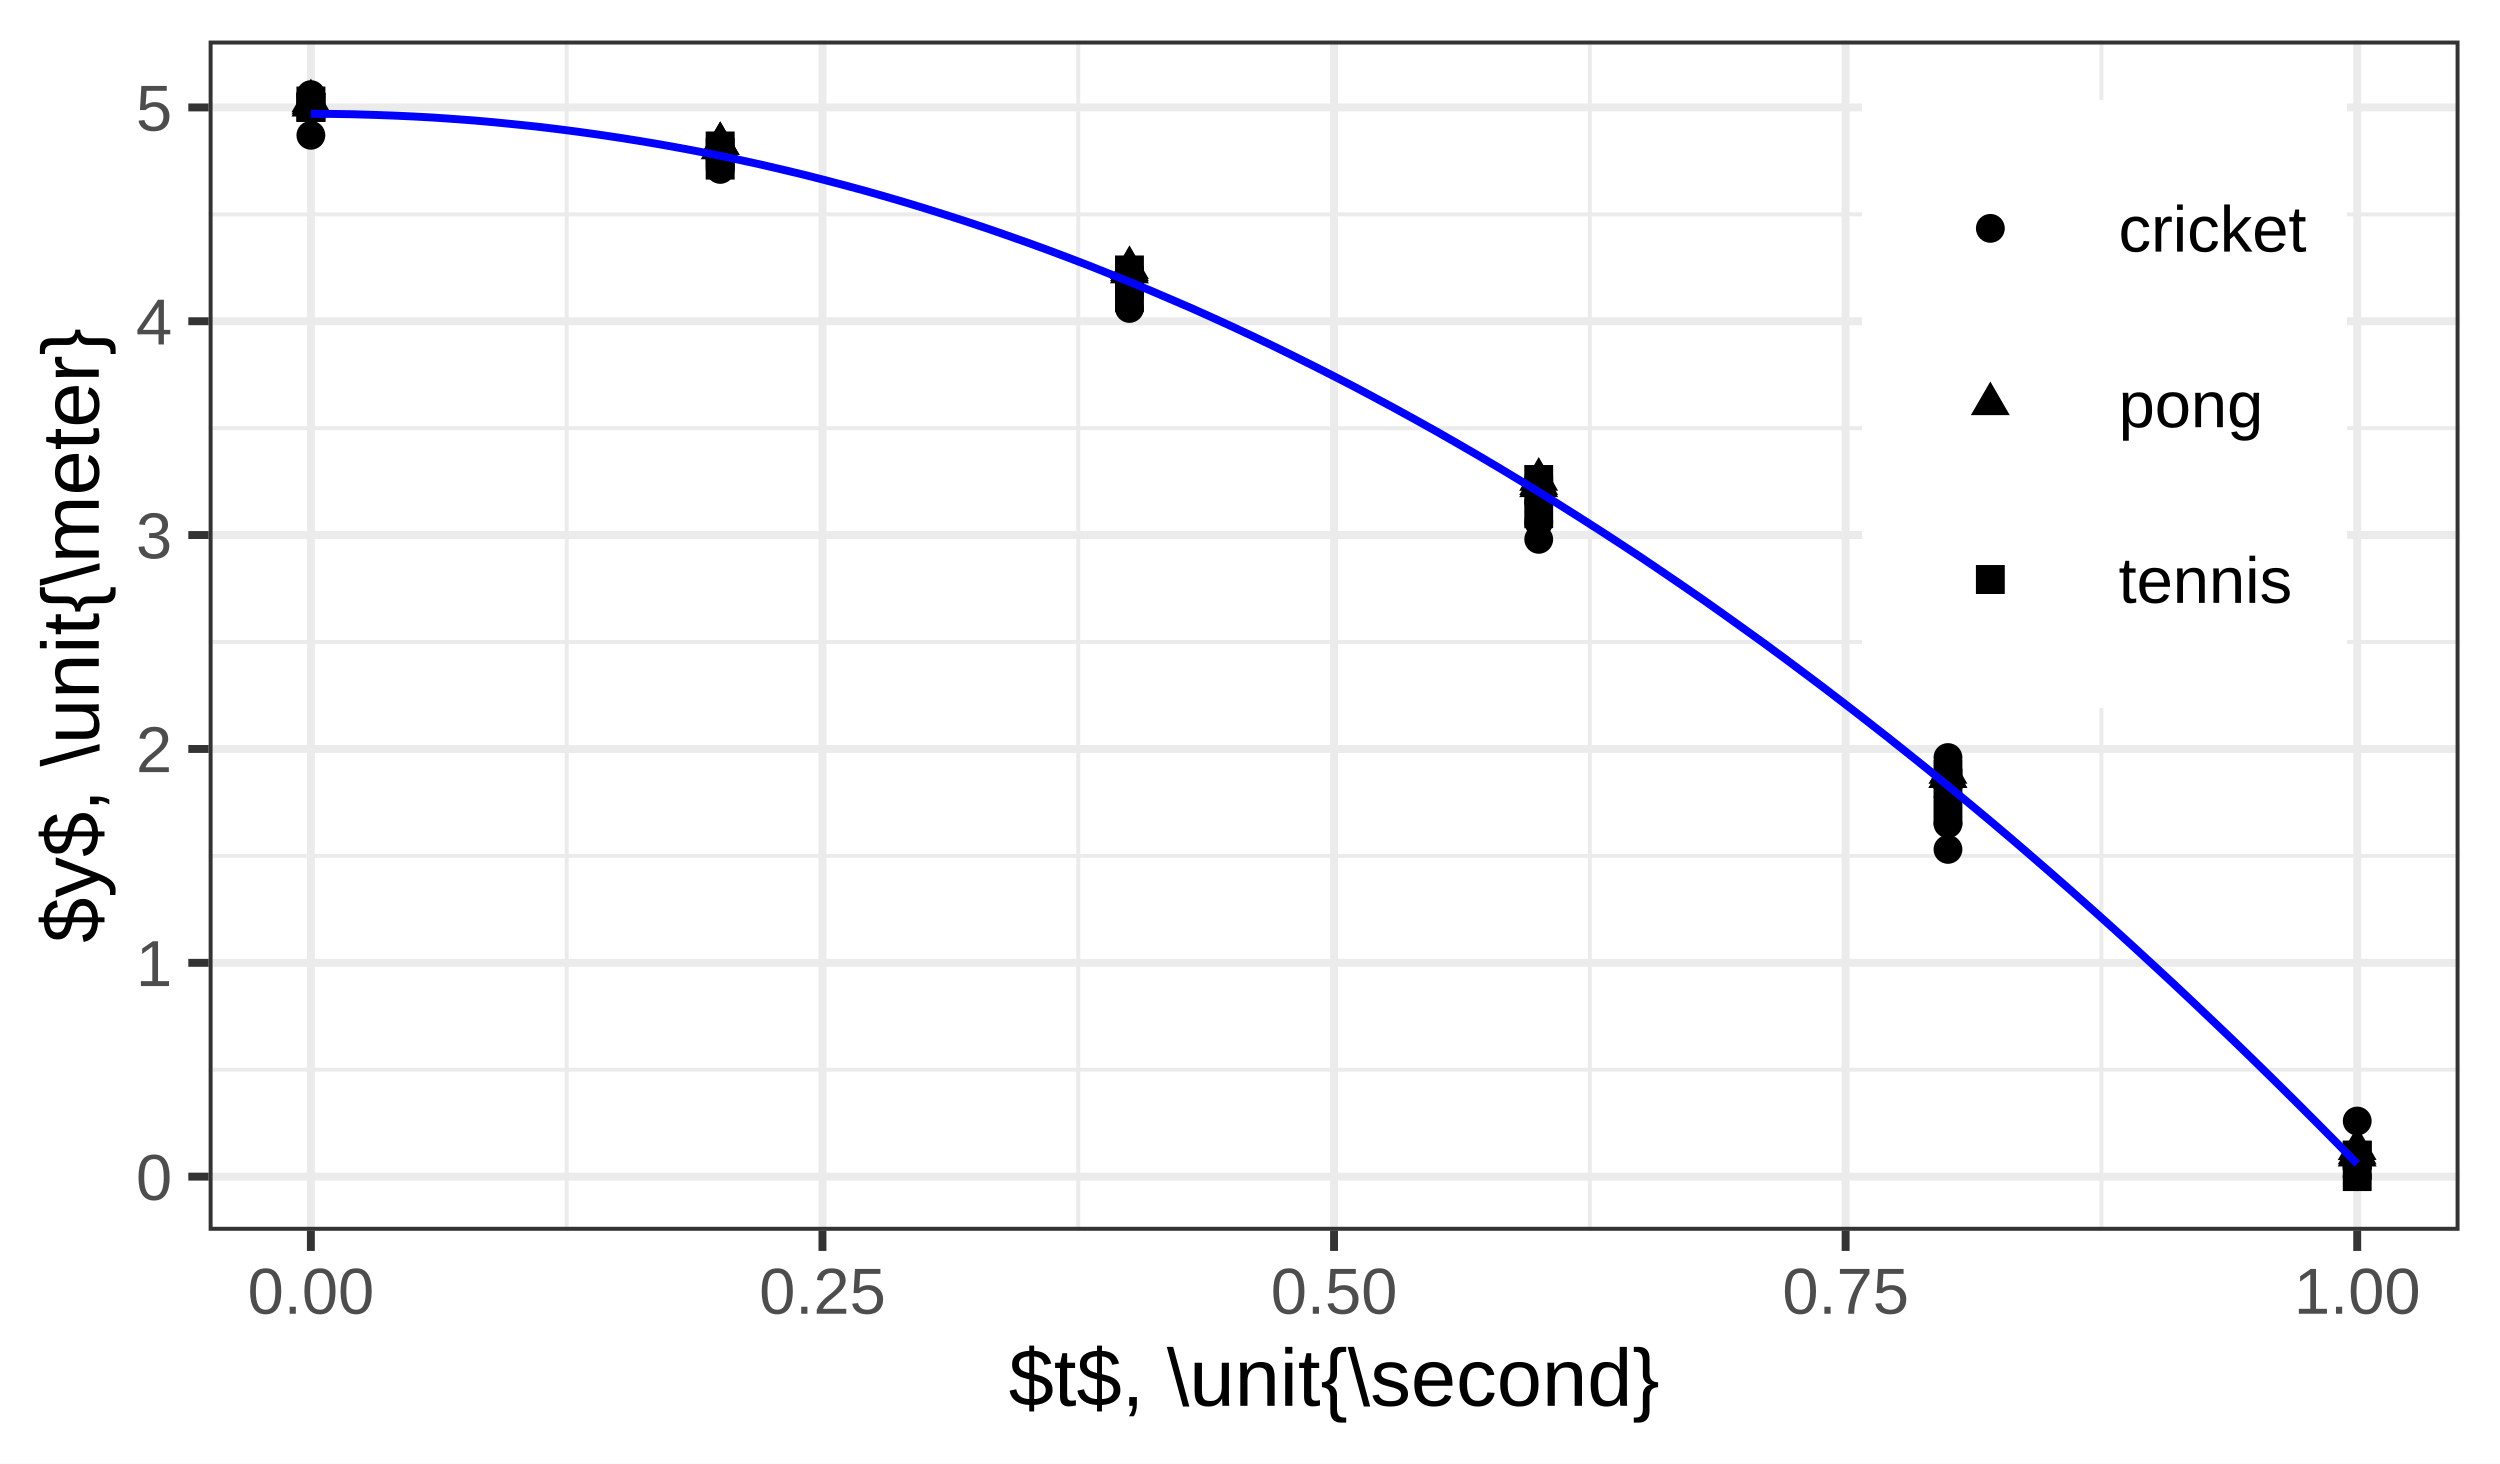
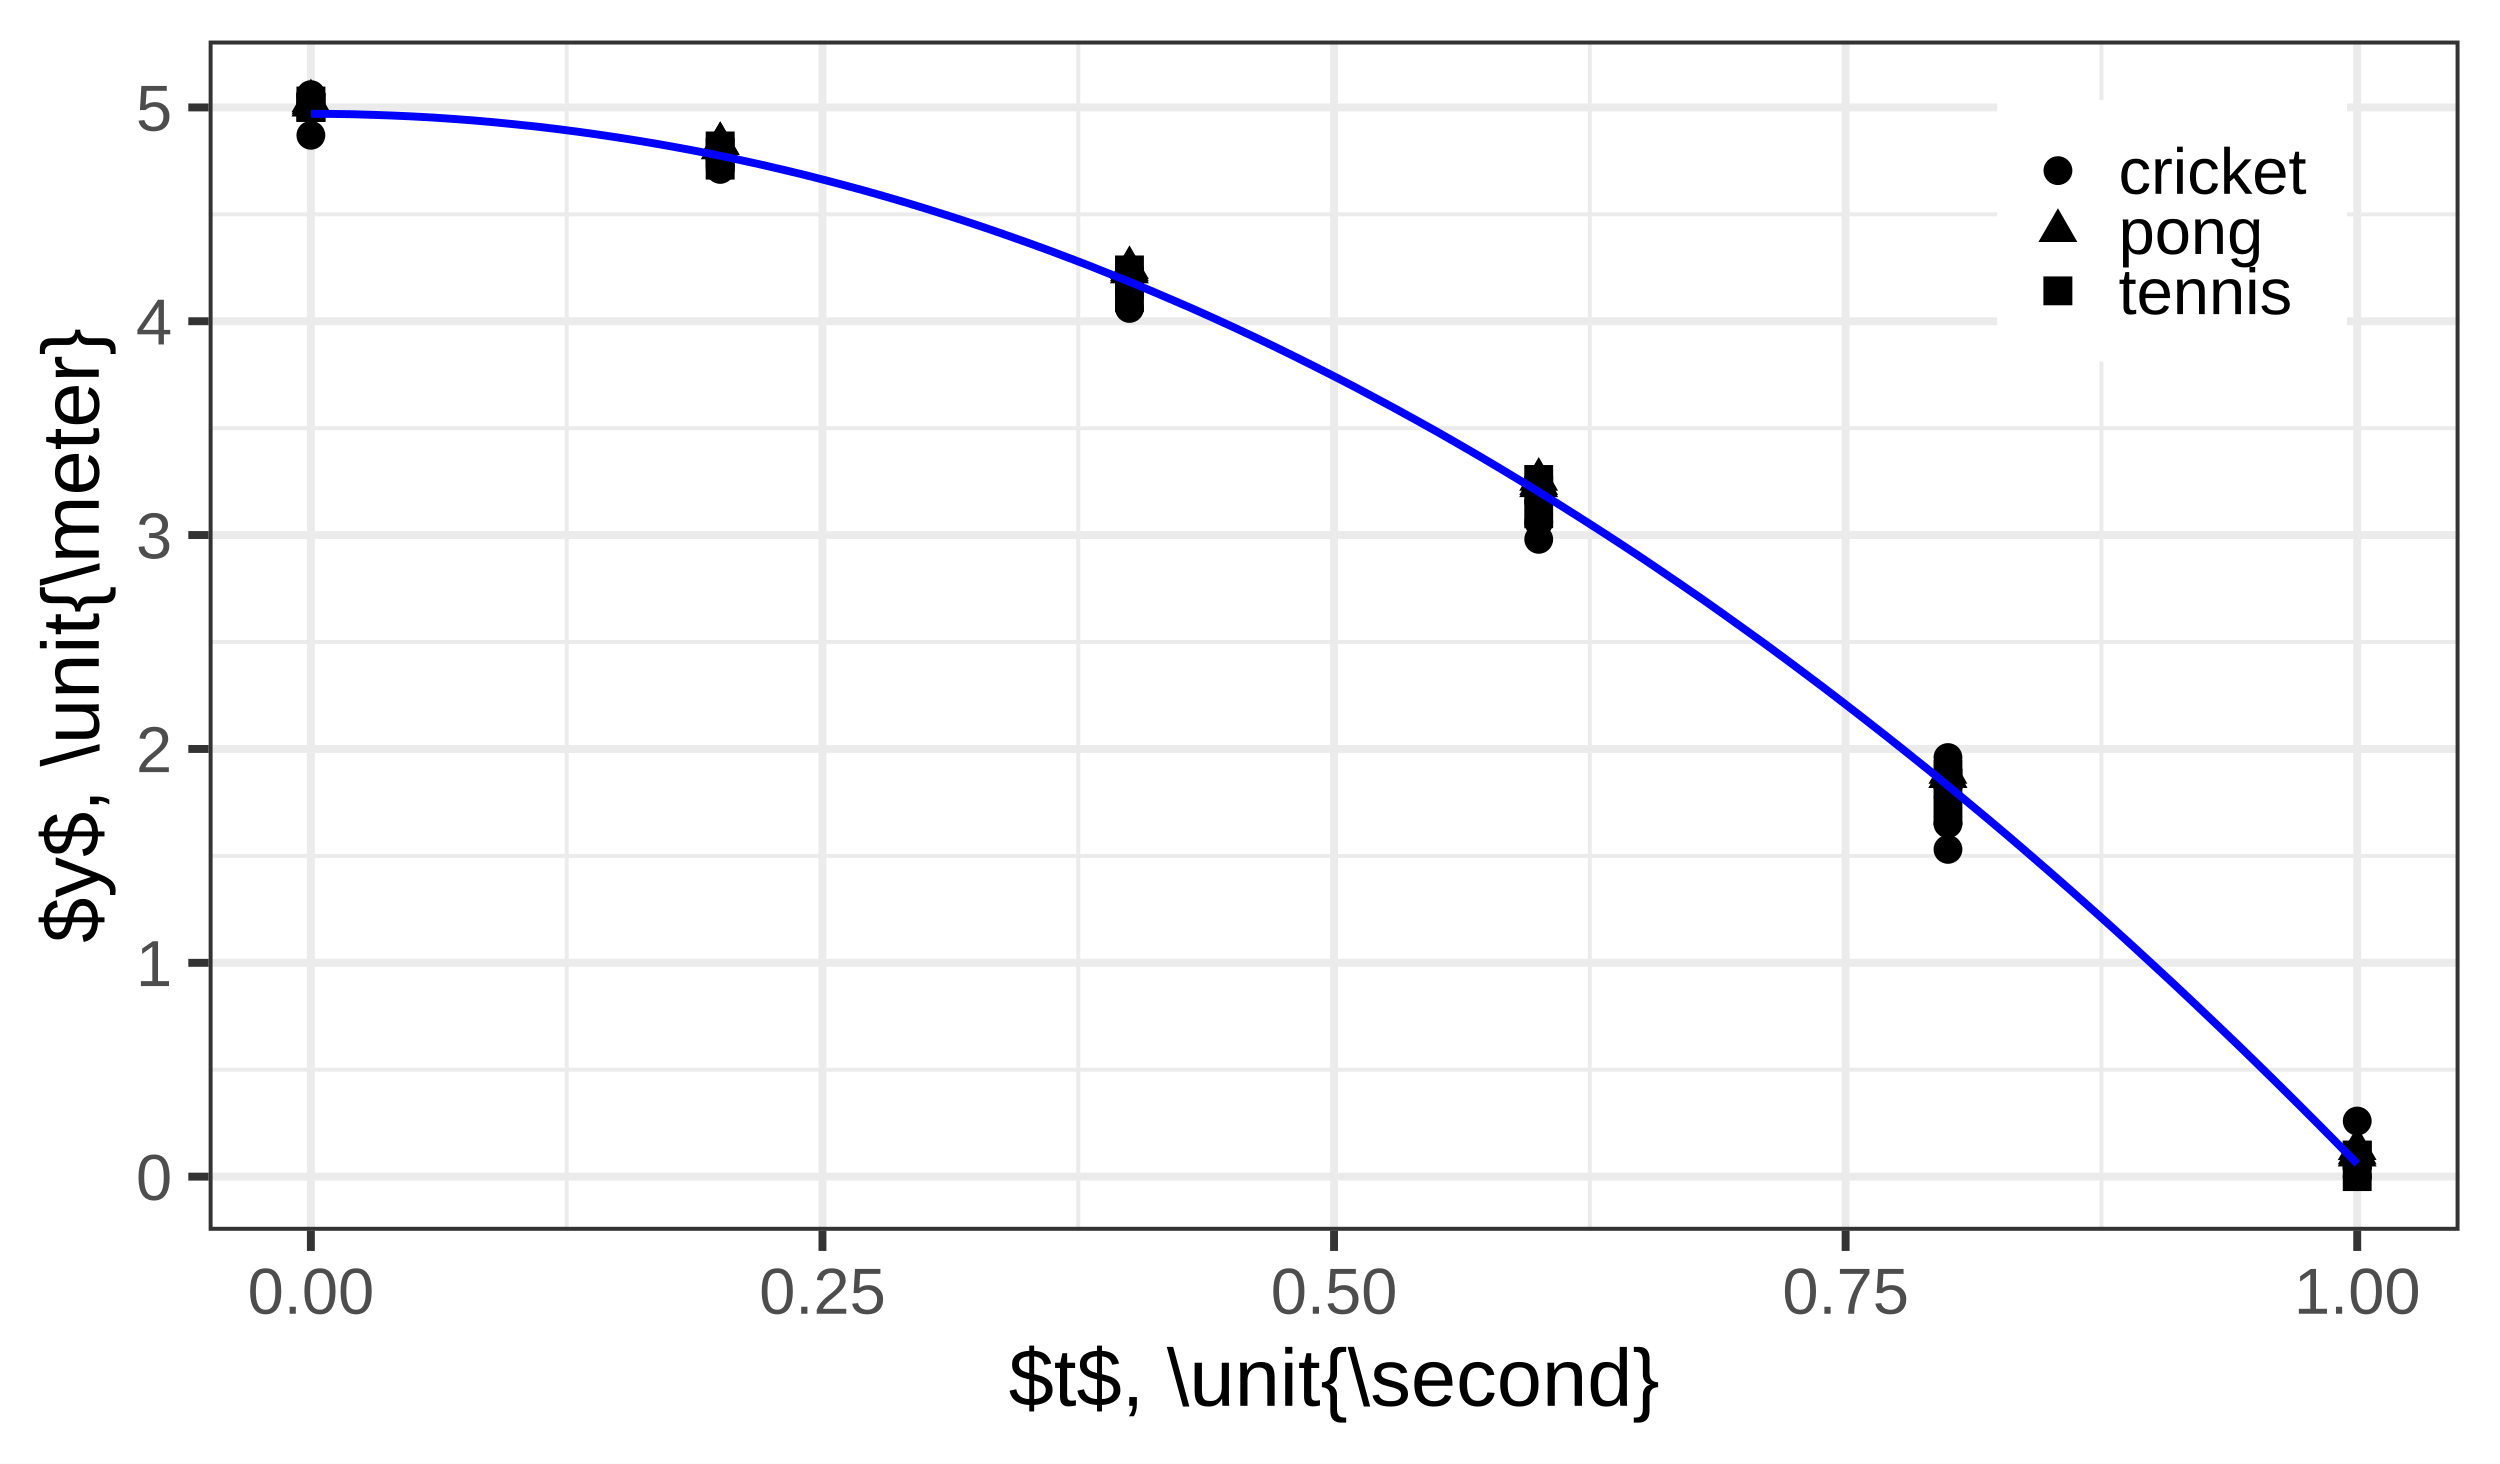
<svg xmlns="http://www.w3.org/2000/svg" width="246.00pt" height="144.00pt" viewBox="0 0 246.00 144.00">
  <g class="svglite">
    <defs>
      <style type="text/css">
    .svglite line, .svglite polyline, .svglite polygon, .svglite path, .svglite rect, .svglite circle {
      fill: none;
      stroke: #000000;
      stroke-linecap: round;
      stroke-linejoin: round;
      stroke-miterlimit: 10.00;
    }
    .svglite text {
      white-space: pre;
    }
    .svglite g.glyphgroup path {
      fill: inherit;
      stroke: none;
    }
  </style>
    </defs>
    <rect width="100%" height="100%" style="stroke: none; fill: #FFFFFF;" />
    <defs>
      <clipPath id="cpMC4wMHwyNDYuMDB8MC4wMHwxNDQuMDA=">
        <rect x="0.00" y="0.00" width="246.00" height="144.00" />
      </clipPath>
    </defs>
    <g clip-path="url(#cpMC4wMHwyNDYuMDB8MC4wMHwxNDQuMDA=)">
      <rect x="0.00" y="0.00" width="246.00" height="144.00" style="stroke-width: 0.78; stroke: #FFFFFF; fill: #FFFFFF;" />
    </g>
    <defs>
      <clipPath id="cpMjAuNTN8MjQyLjAyfDMuOTl8MTIxLjEw">
        <rect x="20.53" y="3.99" width="221.49" height="117.12" />
      </clipPath>
    </defs>
    <g clip-path="url(#cpMjAuNTN8MjQyLjAyfDMuOTl8MTIxLjEw)">
      <rect x="20.53" y="3.99" width="221.49" height="117.12" style="stroke-width: 0.78; stroke: none; fill: #FFFFFF;" />
      <polyline points="20.53,105.26 242.02,105.26 " style="stroke-width: 0.39; stroke: #EBEBEB; stroke-linecap: butt;" />
      <polyline points="20.53,84.22 242.02,84.22 " style="stroke-width: 0.39; stroke: #EBEBEB; stroke-linecap: butt;" />
      <polyline points="20.53,63.17 242.02,63.17 " style="stroke-width: 0.39; stroke: #EBEBEB; stroke-linecap: butt;" />
      <polyline points="20.53,42.13 242.02,42.13 " style="stroke-width: 0.39; stroke: #EBEBEB; stroke-linecap: butt;" />
      <polyline points="20.53,21.09 242.02,21.09 " style="stroke-width: 0.39; stroke: #EBEBEB; stroke-linecap: butt;" />
      <polyline points="55.76,121.10 55.76,3.99 " style="stroke-width: 0.39; stroke: #EBEBEB; stroke-linecap: butt;" />
      <polyline points="106.10,121.10 106.10,3.99 " style="stroke-width: 0.39; stroke: #EBEBEB; stroke-linecap: butt;" />
      <polyline points="156.44,121.10 156.44,3.99 " style="stroke-width: 0.39; stroke: #EBEBEB; stroke-linecap: butt;" />
      <polyline points="206.78,121.10 206.78,3.99 " style="stroke-width: 0.39; stroke: #EBEBEB; stroke-linecap: butt;" />
      <polyline points="20.53,115.78 242.02,115.78 " style="stroke-width: 0.78; stroke: #EBEBEB; stroke-linecap: butt;" />
      <polyline points="20.53,94.74 242.02,94.74 " style="stroke-width: 0.78; stroke: #EBEBEB; stroke-linecap: butt;" />
      <polyline points="20.53,73.70 242.02,73.70 " style="stroke-width: 0.78; stroke: #EBEBEB; stroke-linecap: butt;" />
      <polyline points="20.53,52.65 242.02,52.65 " style="stroke-width: 0.78; stroke: #EBEBEB; stroke-linecap: butt;" />
      <polyline points="20.53,31.61 242.02,31.61 " style="stroke-width: 0.78; stroke: #EBEBEB; stroke-linecap: butt;" />
      <polyline points="20.53,10.57 242.02,10.57 " style="stroke-width: 0.78; stroke: #EBEBEB; stroke-linecap: butt;" />
      <polyline points="30.59,121.10 30.59,3.99 " style="stroke-width: 0.78; stroke: #EBEBEB; stroke-linecap: butt;" />
      <polyline points="80.93,121.10 80.93,3.99 " style="stroke-width: 0.78; stroke: #EBEBEB; stroke-linecap: butt;" />
      <polyline points="131.27,121.10 131.27,3.99 " style="stroke-width: 0.78; stroke: #EBEBEB; stroke-linecap: butt;" />
      <polyline points="181.61,121.10 181.61,3.99 " style="stroke-width: 0.78; stroke: #EBEBEB; stroke-linecap: butt;" />
      <polyline points="231.95,121.10 231.95,3.99 " style="stroke-width: 0.78; stroke: #EBEBEB; stroke-linecap: butt;" />
      <circle cx="30.59" cy="9.31" r="1.42" style="stroke-width: 0.52; stroke: none; fill: #000000;" />
      <circle cx="30.59" cy="10.36" r="1.42" style="stroke-width: 0.52; stroke: none; fill: #000000;" />
      <circle cx="30.59" cy="13.31" r="1.42" style="stroke-width: 0.52; stroke: none; fill: #000000;" />
      <circle cx="70.87" cy="14.99" r="1.42" style="stroke-width: 0.52; stroke: none; fill: #000000;" />
      <circle cx="70.87" cy="16.46" r="1.42" style="stroke-width: 0.52; stroke: none; fill: #000000;" />
      <circle cx="70.87" cy="16.67" r="1.42" style="stroke-width: 0.52; stroke: none; fill: #000000;" />
      <circle cx="111.14" cy="29.09" r="1.42" style="stroke-width: 0.52; stroke: none; fill: #000000;" />
      <circle cx="111.14" cy="30.35" r="1.42" style="stroke-width: 0.52; stroke: none; fill: #000000;" />
      <circle cx="111.14" cy="28.25" r="1.42" style="stroke-width: 0.52; stroke: none; fill: #000000;" />
      <circle cx="151.41" cy="51.39" r="1.42" style="stroke-width: 0.52; stroke: none; fill: #000000;" />
      <circle cx="151.41" cy="53.07" r="1.42" style="stroke-width: 0.52; stroke: none; fill: #000000;" />
      <circle cx="151.41" cy="47.60" r="1.42" style="stroke-width: 0.52; stroke: none; fill: #000000;" />
      <circle cx="191.68" cy="81.06" r="1.42" style="stroke-width: 0.52; stroke: none; fill: #000000;" />
      <circle cx="191.68" cy="83.58" r="1.42" style="stroke-width: 0.52; stroke: none; fill: #000000;" />
      <circle cx="191.68" cy="74.54" r="1.42" style="stroke-width: 0.52; stroke: none; fill: #000000;" />
      <circle cx="231.95" cy="115.78" r="1.42" style="stroke-width: 0.52; stroke: none; fill: #000000;" />
      <circle cx="231.95" cy="115.78" r="1.42" style="stroke-width: 0.52; stroke: none; fill: #000000;" />
      <circle cx="231.95" cy="110.31" r="1.42" style="stroke-width: 0.52; stroke: none; fill: #000000;" />
      <polygon points="29.17,11.36 32.02,11.36 32.02,8.52 29.17,8.52 " style="stroke-width: 0.52; stroke: none; fill: #000000;" />
      <polygon points="29.17,11.99 32.02,11.99 32.02,9.15 29.17,9.15 " style="stroke-width: 0.52; stroke: none; fill: #000000;" />
      <polygon points="29.17,11.99 32.02,11.99 32.02,9.15 29.17,9.15 " style="stroke-width: 0.52; stroke: none; fill: #000000;" />
      <polygon points="69.44,17.67 72.29,17.67 72.29,14.83 69.44,14.83 " style="stroke-width: 0.52; stroke: none; fill: #000000;" />
      <polygon points="69.44,15.78 72.29,15.78 72.29,12.94 69.44,12.94 " style="stroke-width: 0.52; stroke: none; fill: #000000;" />
      <polygon points="69.44,16.41 72.29,16.41 72.29,13.57 69.44,13.57 " style="stroke-width: 0.52; stroke: none; fill: #000000;" />
      <polygon points="109.72,30.72 112.56,30.72 112.56,27.88 109.72,27.88 " style="stroke-width: 0.52; stroke: none; fill: #000000;" />
      <polygon points="109.72,29.04 112.56,29.04 112.56,26.19 109.72,26.19 " style="stroke-width: 0.52; stroke: none; fill: #000000;" />
      <polygon points="109.72,27.98 112.56,27.98 112.56,25.14 109.72,25.14 " style="stroke-width: 0.52; stroke: none; fill: #000000;" />
      <polygon points="149.99,51.97 152.83,51.97 152.83,49.13 149.99,49.13 " style="stroke-width: 0.52; stroke: none; fill: #000000;" />
      <polygon points="149.99,48.60 152.83,48.60 152.83,45.76 149.99,45.76 " style="stroke-width: 0.52; stroke: none; fill: #000000;" />
      <polygon points="149.99,49.66 152.83,49.66 152.83,46.81 149.99,46.81 " style="stroke-width: 0.52; stroke: none; fill: #000000;" />
      <polygon points="190.26,81.22 193.10,81.22 193.10,78.38 190.26,78.38 " style="stroke-width: 0.52; stroke: none; fill: #000000;" />
      <polygon points="190.26,78.48 193.10,78.48 193.10,75.64 190.26,75.64 " style="stroke-width: 0.52; stroke: none; fill: #000000;" />
      <polygon points="190.26,77.64 193.10,77.64 193.10,74.80 190.26,74.80 " style="stroke-width: 0.52; stroke: none; fill: #000000;" />
      <polygon points="230.53,117.20 233.37,117.20 233.37,114.36 230.53,114.36 " style="stroke-width: 0.52; stroke: none; fill: #000000;" />
      <polygon points="230.53,115.10 233.37,115.10 233.37,112.25 230.53,112.25 " style="stroke-width: 0.52; stroke: none; fill: #000000;" />
      <polygon points="230.53,115.10 233.37,115.10 233.37,112.25 230.53,112.25 " style="stroke-width: 0.52; stroke: none; fill: #000000;" />
      <polygon points="30.59,8.15 32.51,11.47 28.68,11.47 " style="stroke-width: 0.52; stroke: none; fill: #000000;" />
      <polygon points="30.59,7.94 32.51,11.26 28.68,11.26 " style="stroke-width: 0.52; stroke: none; fill: #000000;" />
      <polygon points="30.59,7.73 32.51,11.05 28.68,11.05 " style="stroke-width: 0.52; stroke: none; fill: #000000;" />
      <polygon points="70.87,12.36 72.78,15.67 68.95,15.67 " style="stroke-width: 0.52; stroke: none; fill: #000000;" />
      <polygon points="70.87,11.94 72.78,15.25 68.95,15.25 " style="stroke-width: 0.52; stroke: none; fill: #000000;" />
      <polygon points="70.87,11.94 72.78,15.25 68.95,15.25 " style="stroke-width: 0.52; stroke: none; fill: #000000;" />
      <polygon points="111.14,24.56 113.05,27.88 109.22,27.88 " style="stroke-width: 0.52; stroke: none; fill: #000000;" />
      <polygon points="111.14,24.35 113.05,27.67 109.22,27.67 " style="stroke-width: 0.52; stroke: none; fill: #000000;" />
      <polygon points="111.14,24.14 113.05,27.46 109.22,27.46 " style="stroke-width: 0.52; stroke: none; fill: #000000;" />
      <polygon points="151.41,45.39 153.32,48.71 149.49,48.71 " style="stroke-width: 0.52; stroke: none; fill: #000000;" />
      <polygon points="151.41,45.60 153.32,48.92 149.49,48.92 " style="stroke-width: 0.52; stroke: none; fill: #000000;" />
      <polygon points="151.41,44.97 153.32,48.29 149.49,48.29 " style="stroke-width: 0.52; stroke: none; fill: #000000;" />
      <polygon points="191.68,74.22 193.59,77.54 189.76,77.54 " style="stroke-width: 0.52; stroke: none; fill: #000000;" />
      <polygon points="191.68,74.22 193.59,77.54 189.76,77.54 " style="stroke-width: 0.52; stroke: none; fill: #000000;" />
      <polygon points="191.68,73.80 193.59,77.12 189.76,77.12 " style="stroke-width: 0.52; stroke: none; fill: #000000;" />
      <polygon points="231.95,111.25 233.86,114.57 230.03,114.57 " style="stroke-width: 0.52; stroke: none; fill: #000000;" />
      <polygon points="231.95,111.46 233.86,114.78 230.03,114.78 " style="stroke-width: 0.52; stroke: none; fill: #000000;" />
      <polygon points="231.95,110.83 233.86,114.15 230.03,114.15 " style="stroke-width: 0.52; stroke: none; fill: #000000;" />
      <polyline points="30.59,11.20 32.61,11.21 34.62,11.24 36.64,11.30 38.65,11.37 40.66,11.46 42.68,11.57 44.69,11.71 46.70,11.86 48.72,12.04 50.73,12.24 52.74,12.45 54.76,12.69 56.77,12.95 58.78,13.23 60.80,13.53 62.81,13.85 64.83,14.19 66.84,14.55 68.85,14.93 70.87,15.33 72.88,15.76 74.89,16.20 76.91,16.67 78.92,17.15 80.93,17.66 82.95,18.19 84.96,18.73 86.97,19.30 88.99,19.89 91.00,20.50 93.01,21.13 95.03,21.78 97.04,22.45 99.06,23.15 101.07,23.86 103.08,24.59 105.10,25.35 107.11,26.12 109.12,26.92 111.14,27.73 113.15,28.57 115.16,29.43 117.18,30.30 119.19,31.20 121.20,32.12 123.22,33.06 125.23,34.02 127.25,35.01 129.26,36.01 131.27,37.03 133.29,38.07 135.30,39.14 137.31,40.22 139.33,41.33 141.34,42.45 143.35,43.60 145.37,44.77 147.38,45.96 149.39,47.17 151.41,48.40 153.42,49.65 155.43,50.92 157.45,52.21 159.46,53.52 161.48,54.85 163.49,56.21 165.50,57.58 167.52,58.97 169.53,60.39 171.54,61.83 173.56,63.28 175.57,64.76 177.58,66.26 179.60,67.78 181.61,69.32 183.62,70.88 185.64,72.46 187.65,74.06 189.67,75.68 191.68,77.32 193.69,78.99 195.71,80.67 197.72,82.37 199.73,84.10 201.75,85.85 203.76,87.61 205.77,89.40 207.79,91.21 209.80,93.04 211.81,94.89 213.83,96.76 215.84,98.65 217.85,100.56 219.87,102.49 221.88,104.44 223.90,106.42 225.91,108.41 227.92,110.42 229.94,112.46 231.95,114.52 " style="stroke-width: 0.78; stroke: #0000FF; stroke-linecap: butt;" />
      <rect x="20.53" y="3.99" width="221.49" height="117.12" style="stroke-width: 0.78; stroke: #333333;" />
    </g>
    <g clip-path="url(#cpMC4wMHwyNDYuMDB8MC4wMHwxNDQuMDA=)">
      <text x="16.94" y="118.07" text-anchor="end" style="font-size: 6.40px;fill: #4D4D4D; font-family: &quot;Arial&quot;;" textLength="3.55px" lengthAdjust="spacingAndGlyphs">0</text>
      <text x="16.94" y="97.03" text-anchor="end" style="font-size: 6.40px;fill: #4D4D4D; font-family: &quot;Arial&quot;;" textLength="3.55px" lengthAdjust="spacingAndGlyphs">1</text>
      <text x="16.94" y="75.98" text-anchor="end" style="font-size: 6.40px;fill: #4D4D4D; font-family: &quot;Arial&quot;;" textLength="3.55px" lengthAdjust="spacingAndGlyphs">2</text>
      <text x="16.94" y="54.94" text-anchor="end" style="font-size: 6.40px;fill: #4D4D4D; font-family: &quot;Arial&quot;;" textLength="3.55px" lengthAdjust="spacingAndGlyphs">3</text>
      <text x="16.94" y="33.90" text-anchor="end" style="font-size: 6.40px;fill: #4D4D4D; font-family: &quot;Arial&quot;;" textLength="3.55px" lengthAdjust="spacingAndGlyphs">4</text>
      <text x="16.94" y="12.86" text-anchor="end" style="font-size: 6.40px;fill: #4D4D4D; font-family: &quot;Arial&quot;;" textLength="3.55px" lengthAdjust="spacingAndGlyphs">5</text>
      <polyline points="18.53,115.78 20.53,115.78 " style="stroke-width: 0.78; stroke: #333333; stroke-linecap: butt;" />
      <polyline points="18.53,94.74 20.53,94.74 " style="stroke-width: 0.78; stroke: #333333; stroke-linecap: butt;" />
      <polyline points="18.53,73.70 20.53,73.70 " style="stroke-width: 0.78; stroke: #333333; stroke-linecap: butt;" />
      <polyline points="18.53,52.65 20.53,52.65 " style="stroke-width: 0.78; stroke: #333333; stroke-linecap: butt;" />
      <polyline points="18.53,31.61 20.53,31.61 " style="stroke-width: 0.78; stroke: #333333; stroke-linecap: butt;" />
      <polyline points="18.53,10.57 20.53,10.57 " style="stroke-width: 0.78; stroke: #333333; stroke-linecap: butt;" />
      <polyline points="30.59,123.09 30.59,121.10 " style="stroke-width: 0.78; stroke: #333333; stroke-linecap: butt;" />
      <polyline points="80.93,123.09 80.93,121.10 " style="stroke-width: 0.78; stroke: #333333; stroke-linecap: butt;" />
      <polyline points="131.27,123.09 131.27,121.10 " style="stroke-width: 0.78; stroke: #333333; stroke-linecap: butt;" />
      <polyline points="181.61,123.09 181.61,121.10 " style="stroke-width: 0.78; stroke: #333333; stroke-linecap: butt;" />
      <polyline points="231.95,123.09 231.95,121.10 " style="stroke-width: 0.78; stroke: #333333; stroke-linecap: butt;" />
      <text x="30.59" y="129.27" text-anchor="middle" style="font-size: 6.40px;fill: #4D4D4D; font-family: &quot;Arial&quot;;" textLength="12.42px" lengthAdjust="spacingAndGlyphs">0.00</text>
      <text x="80.93" y="129.27" text-anchor="middle" style="font-size: 6.40px;fill: #4D4D4D; font-family: &quot;Arial&quot;;" textLength="12.42px" lengthAdjust="spacingAndGlyphs">0.25</text>
      <text x="131.27" y="129.27" text-anchor="middle" style="font-size: 6.40px;fill: #4D4D4D; font-family: &quot;Arial&quot;;" textLength="12.42px" lengthAdjust="spacingAndGlyphs">0.50</text>
      <text x="181.61" y="129.27" text-anchor="middle" style="font-size: 6.40px;fill: #4D4D4D; font-family: &quot;Arial&quot;;" textLength="12.42px" lengthAdjust="spacingAndGlyphs">0.75</text>
      <text x="231.95" y="129.27" text-anchor="middle" style="font-size: 6.40px;fill: #4D4D4D; font-family: &quot;Arial&quot;;" textLength="12.42px" lengthAdjust="spacingAndGlyphs">1.00</text>
      <text x="131.27" y="138.33" text-anchor="middle" style="font-size: 8.00px; font-family: &quot;Arial&quot;;" textLength="64.06px" lengthAdjust="spacingAndGlyphs">$t$, \unit{\second}</text>
      <text transform="translate(9.72,62.54) rotate(-90)" text-anchor="middle" style="font-size: 8.00px; font-family: &quot;Arial&quot;;" textLength="60.50px" lengthAdjust="spacingAndGlyphs">$y$, \unit{\meter}</text>
-       <rect x="183.22" y="9.84" width="47.72" height="59.81" style="stroke-width: 0.78; stroke: none; fill: #FFFFFF;" />
-       <rect x="187.21" y="13.83" width="17.28" height="17.28" style="stroke-width: 0.78; stroke: none; fill: #FFFFFF;" />
-       <circle cx="195.85" cy="22.47" r="1.42" style="stroke-width: 0.52; stroke: none; fill: #000000;" />
-       <rect x="187.21" y="31.11" width="17.28" height="17.28" style="stroke-width: 0.78; stroke: none; fill: #FFFFFF;" />
-       <polygon points="195.85,37.54 197.76,40.85 193.93,40.85 " style="stroke-width: 0.52; stroke: none; fill: #000000;" />
-       <rect x="187.21" y="48.39" width="17.28" height="17.28" style="stroke-width: 0.78; stroke: none; fill: #FFFFFF;" />
-       <polygon points="194.43,58.45 197.27,58.45 197.27,55.60 194.43,55.60 " style="stroke-width: 0.52; stroke: none; fill: #000000;" />
-       <text x="208.47" y="24.76" style="font-size: 6.40px; font-family: &quot;Arial&quot;;" textLength="18.48px" lengthAdjust="spacingAndGlyphs">cricket</text>
-       <text x="208.47" y="42.04" style="font-size: 6.40px; font-family: &quot;Arial&quot;;" textLength="14.19px" lengthAdjust="spacingAndGlyphs">pong</text>
-       <text x="208.47" y="59.32" style="font-size: 6.40px; font-family: &quot;Arial&quot;;" textLength="17.05px" lengthAdjust="spacingAndGlyphs">tennis</text>
+       <rect x="196.52" y="9.84" width="34.42" height="25.73" style="stroke-width: 0.78; stroke: none; fill: #FFFFFF;" />
+       <rect x="200.50" y="13.83" width="3.99" height="5.92" style="stroke-width: 0.78; stroke: none; fill: #FFFFFF;" />
+       <circle cx="202.50" cy="16.79" r="1.42" style="stroke-width: 0.52; stroke: none; fill: #000000;" />
+       <rect x="200.50" y="19.74" width="3.99" height="5.92" style="stroke-width: 0.78; stroke: none; fill: #FFFFFF;" />
+       <polygon points="202.50,20.49 204.41,23.81 200.58,23.81 " style="stroke-width: 0.52; stroke: none; fill: #000000;" />
+       <rect x="200.50" y="25.66" width="3.99" height="5.92" style="stroke-width: 0.78; stroke: none; fill: #FFFFFF;" />
+       <polygon points="201.07,30.04 203.92,30.04 203.92,27.20 201.07,27.20 " style="stroke-width: 0.52; stroke: none; fill: #000000;" />
+       <text x="208.47" y="19.07" style="font-size: 6.40px; font-family: &quot;Arial&quot;;" textLength="18.48px" lengthAdjust="spacingAndGlyphs">cricket</text>
+       <text x="208.47" y="24.99" style="font-size: 6.40px; font-family: &quot;Arial&quot;;" textLength="14.19px" lengthAdjust="spacingAndGlyphs">pong</text>
+       <text x="208.47" y="30.91" style="font-size: 6.40px; font-family: &quot;Arial&quot;;" textLength="17.05px" lengthAdjust="spacingAndGlyphs">tennis</text>
    </g>
  </g>
</svg>
